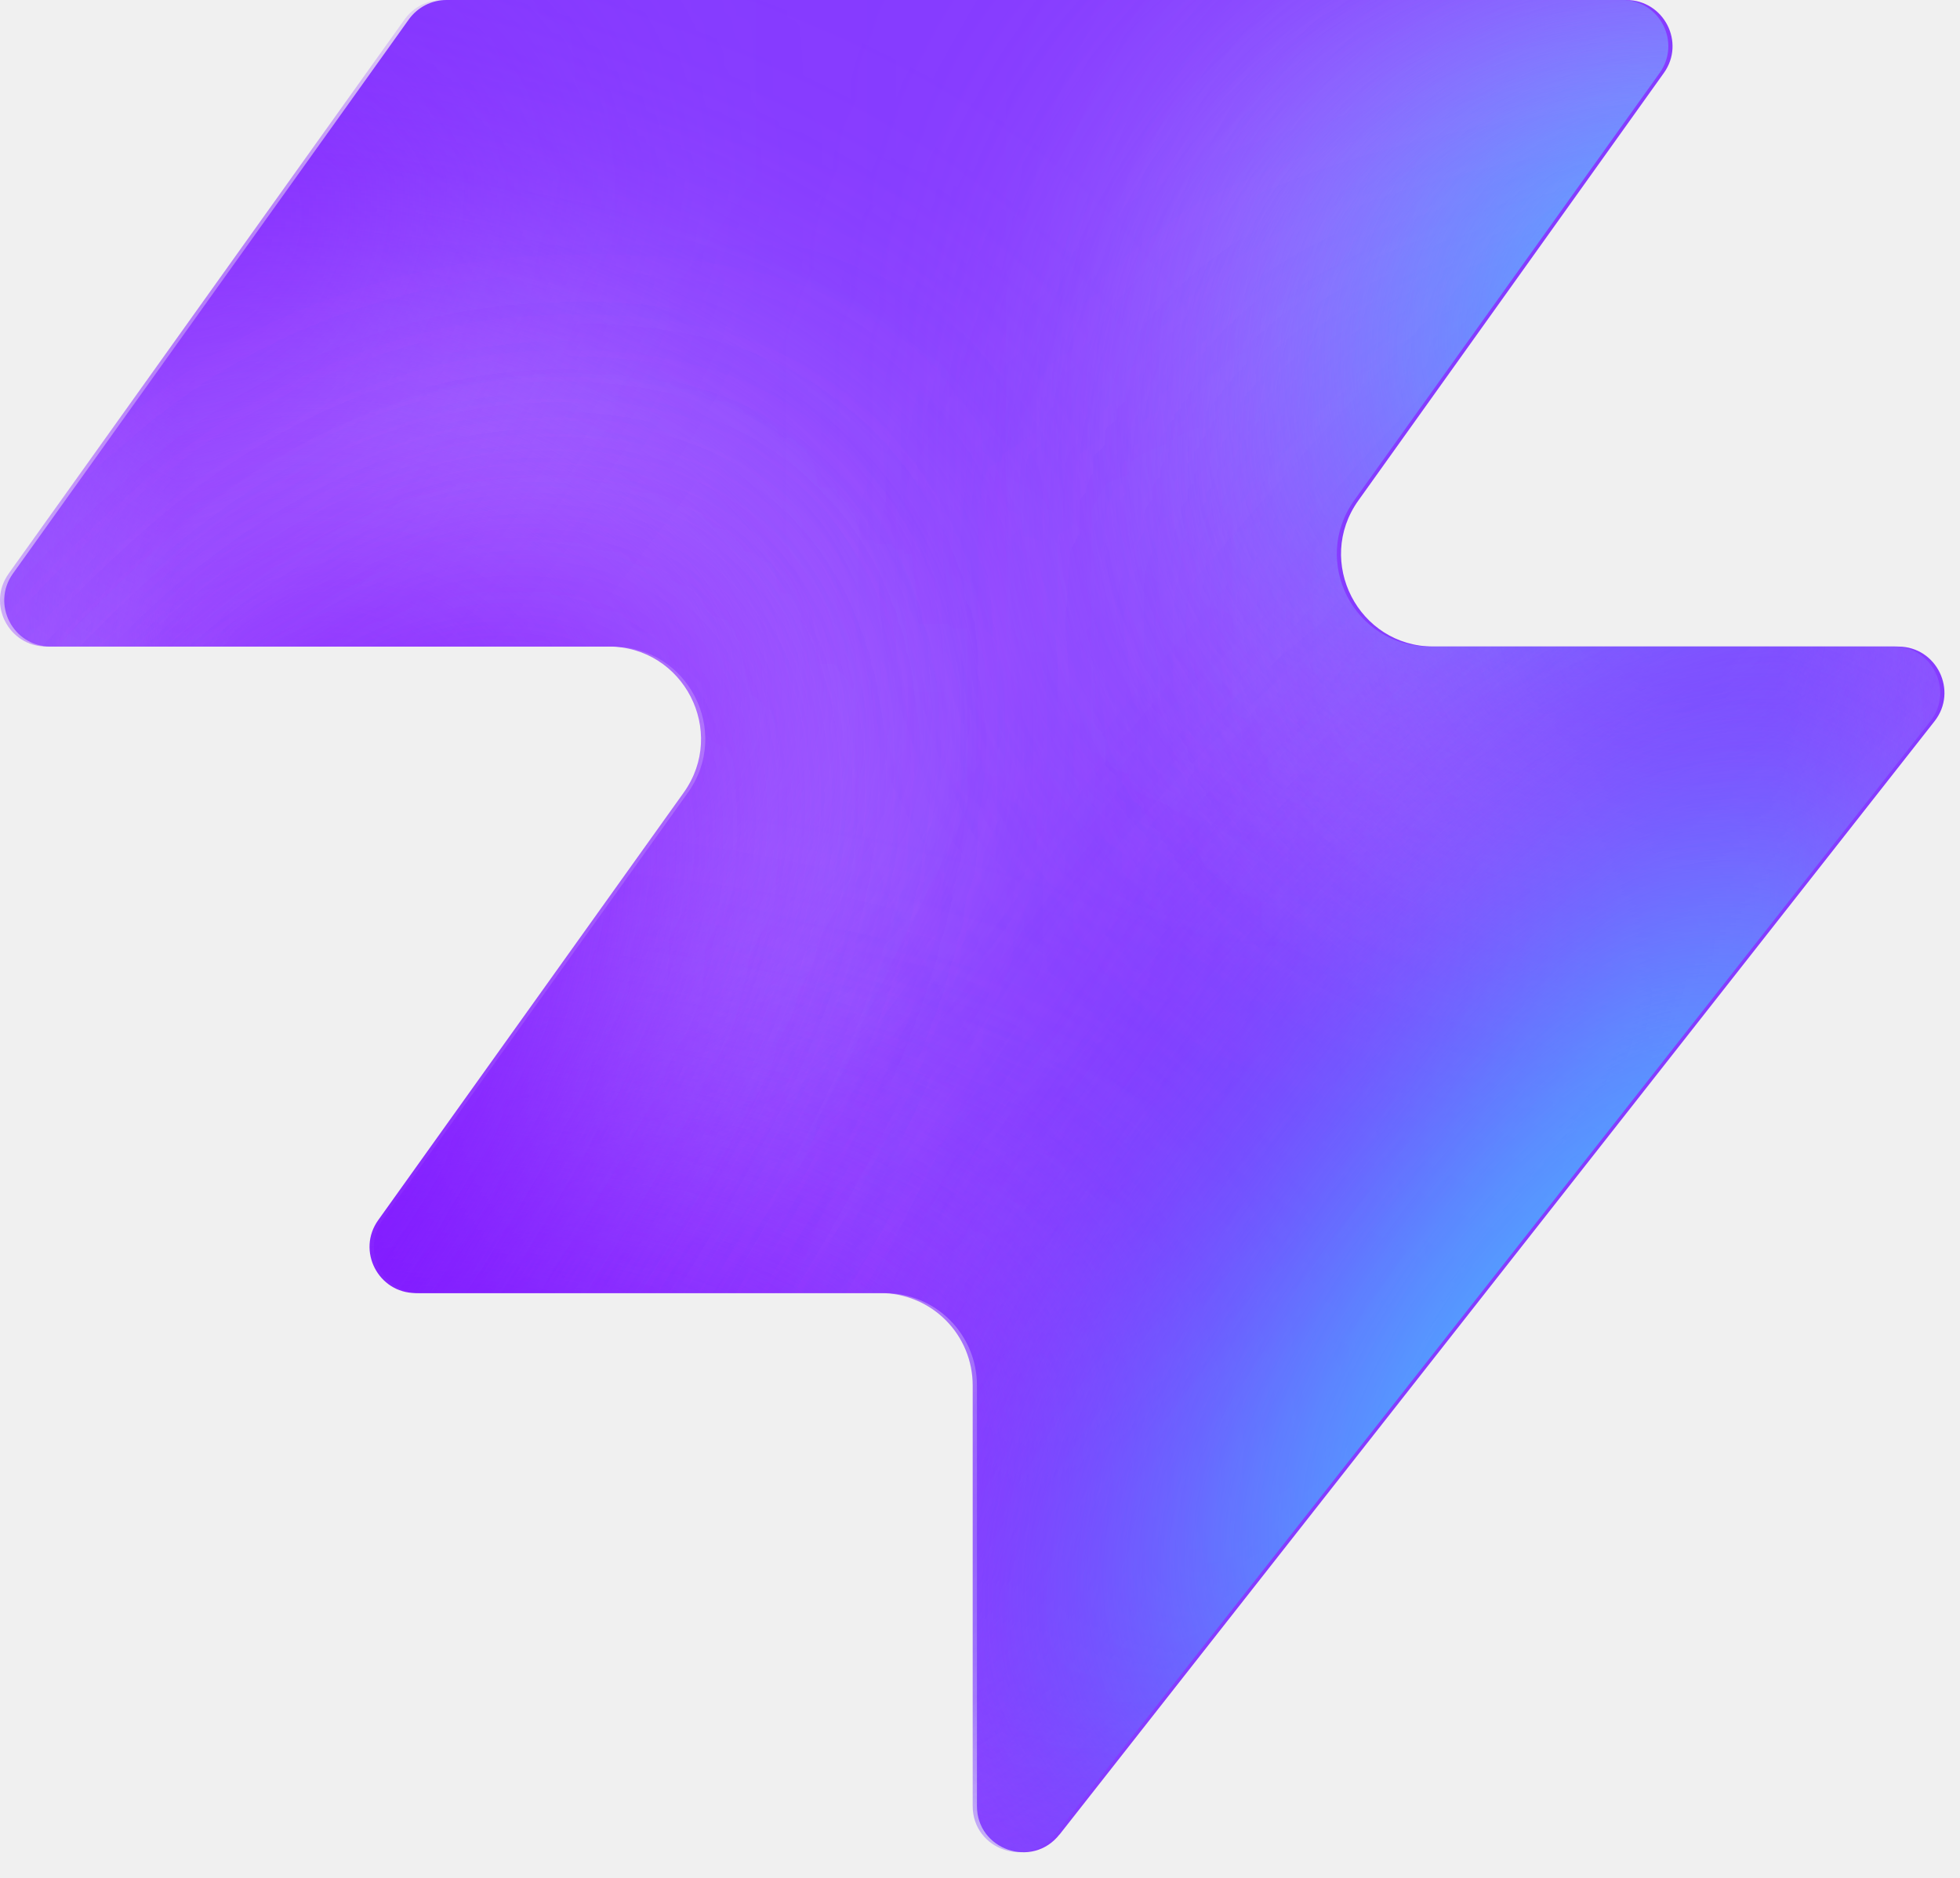
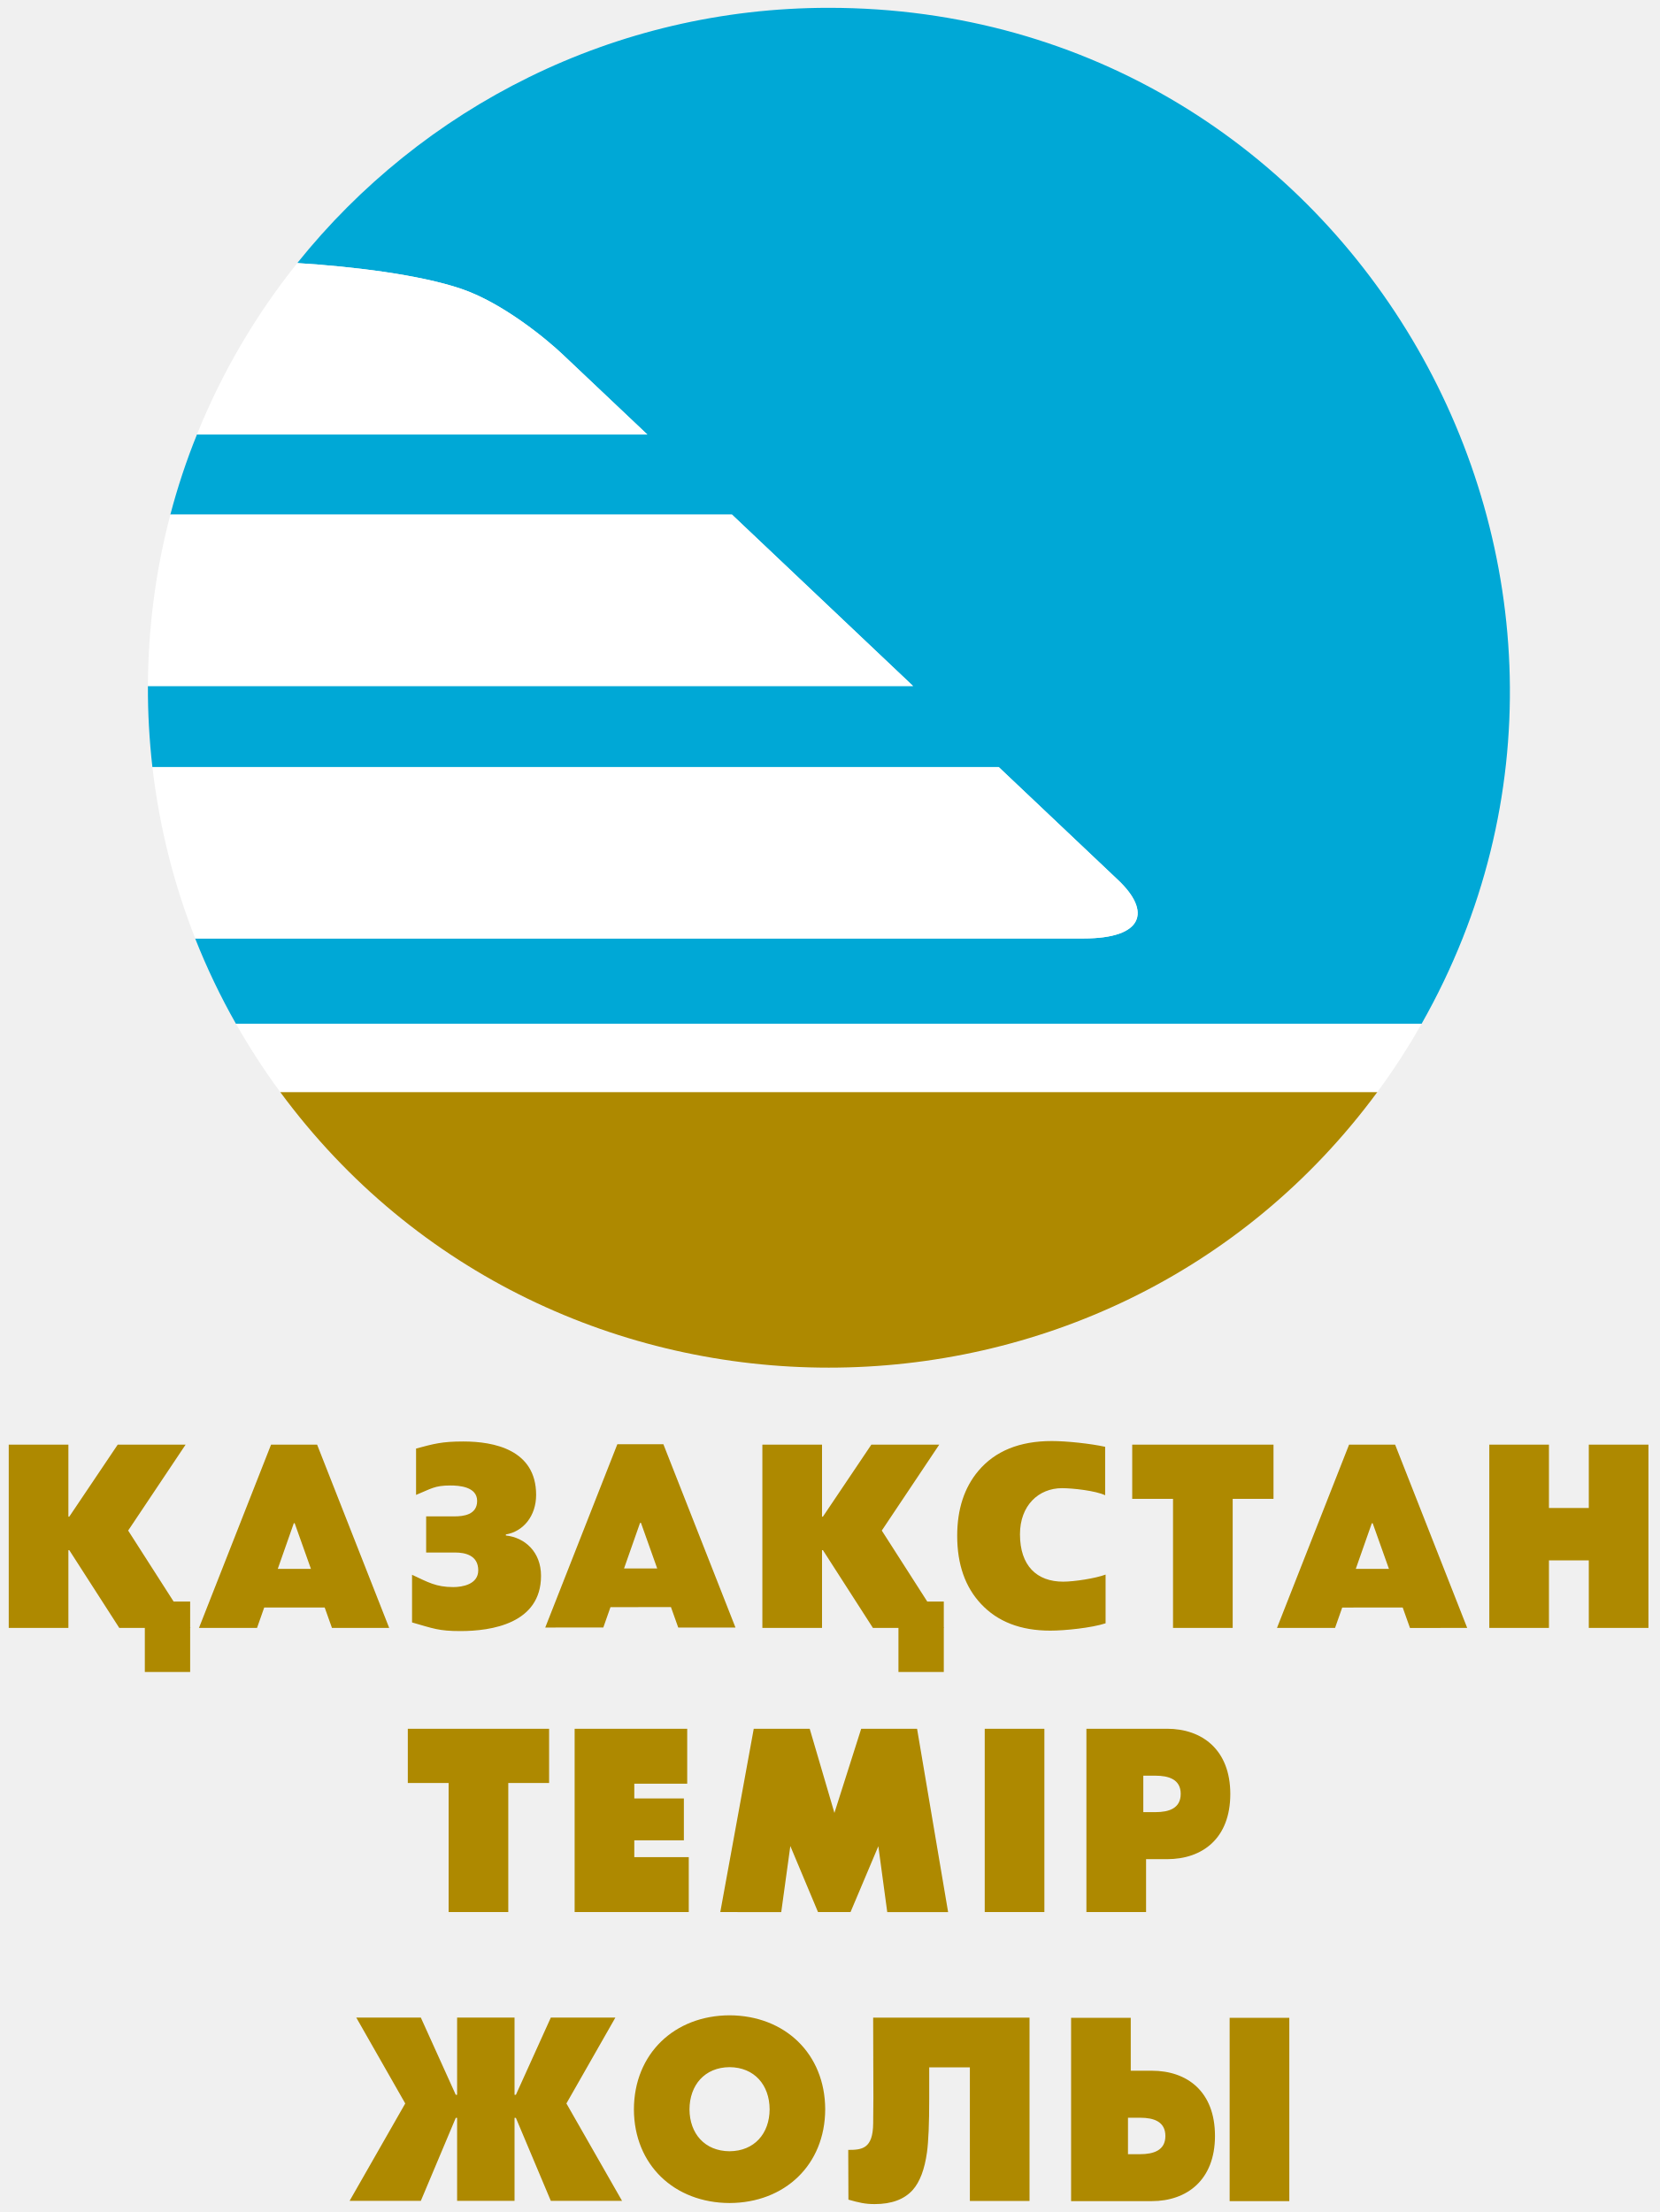
- <svg xmlns="http://www.w3.org/2000/svg" width="48" height="46" fill="none" viewBox="0 0 48 46">
-   <path fill="#863bff" d="M25.946 44.938c-.664.845-2.021.375-2.021-.698V33.937a2.26 2.26 0 0 0-2.262-2.262H10.287c-.92 0-1.456-1.04-.92-1.788l7.48-10.471c1.07-1.497 0-3.578-1.842-3.578H1.237c-.92 0-1.456-1.04-.92-1.788L10.013.474c.214-.297.556-.474.92-.474h28.894c.92 0 1.456 1.04.92 1.788l-7.48 10.471c-1.07 1.498 0 3.579 1.842 3.579h11.377c.943 0 1.473 1.088.89 1.83L25.947 44.94z" style="fill:#863bff;fill:color(display-p3 .525 .23 1);fill-opacity:1" />
-   <mask id="a" width="48" height="46" x="0" y="0" maskUnits="userSpaceOnUse" style="mask-type:alpha">
-     <path fill="#000" d="M25.842 44.938c-.664.844-2.021.375-2.021-.698V33.937a2.26 2.26 0 0 0-2.262-2.262H10.183c-.92 0-1.456-1.04-.92-1.788l7.48-10.471c1.07-1.498 0-3.579-1.842-3.579H1.133c-.92 0-1.456-1.04-.92-1.787L9.91.473c.214-.297.556-.474.92-.474h28.894c.92 0 1.456 1.04.92 1.788l-7.48 10.471c-1.07 1.498 0 3.578 1.842 3.578h11.377c.943 0 1.473 1.088.89 1.832L25.843 44.94z" style="fill:#000;fill-opacity:1" />
-   </mask>
-   <g mask="url(#a)">
-     <g filter="url(#b)">
-       <ellipse cx="5.508" cy="14.704" fill="#ede6ff" rx="5.508" ry="14.704" style="fill:#ede6ff;fill:color(display-p3 .927 .903 1);fill-opacity:1" transform="matrix(.00324 1 1 -.00324 -4.47 31.516)" />
-     </g>
-     <g filter="url(#c)">
-       <ellipse cx="10.399" cy="29.851" fill="#ede6ff" rx="10.399" ry="29.851" style="fill:#ede6ff;fill:color(display-p3 .927 .903 1);fill-opacity:1" transform="matrix(.00324 1 1 -.00324 -39.328 7.883)" />
-     </g>
-     <g filter="url(#d)">
-       <ellipse cx="5.508" cy="30.487" fill="#7e14ff" rx="5.508" ry="30.487" style="fill:#7e14ff;fill:color(display-p3 .492 .077 1);fill-opacity:1" transform="rotate(89.814 -25.913 -14.639)scale(1 -1)" />
-     </g>
-     <g filter="url(#e)">
-       <ellipse cx="5.508" cy="30.599" fill="#7e14ff" rx="5.508" ry="30.599" style="fill:#7e14ff;fill:color(display-p3 .492 .077 1);fill-opacity:1" transform="rotate(89.814 -32.644 -3.334)scale(1 -1)" />
-     </g>
-     <g filter="url(#f)">
-       <ellipse cx="5.508" cy="30.599" fill="#7e14ff" rx="5.508" ry="30.599" style="fill:#7e14ff;fill:color(display-p3 .492 .077 1);fill-opacity:1" transform="matrix(.00324 1 1 -.00324 -34.34 30.47)" />
-     </g>
-     <g filter="url(#g)">
-       <ellipse cx="14.072" cy="22.078" fill="#ede6ff" rx="14.072" ry="22.078" style="fill:#ede6ff;fill:color(display-p3 .927 .903 1);fill-opacity:1" transform="rotate(93.35 24.506 48.493)scale(-1 1)" />
-     </g>
-     <g filter="url(#h)">
-       <ellipse cx="3.47" cy="21.501" fill="#7e14ff" rx="3.47" ry="21.501" style="fill:#7e14ff;fill:color(display-p3 .492 .077 1);fill-opacity:1" transform="rotate(89.009 28.708 47.59)scale(-1 1)" />
-     </g>
-     <g filter="url(#i)">
-       <ellipse cx="3.47" cy="21.501" fill="#7e14ff" rx="3.47" ry="21.501" style="fill:#7e14ff;fill:color(display-p3 .492 .077 1);fill-opacity:1" transform="rotate(89.009 28.708 47.59)scale(-1 1)" />
-     </g>
-     <g filter="url(#j)">
-       <ellipse cx=".387" cy="8.972" fill="#7e14ff" rx="4.407" ry="29.108" style="fill:#7e14ff;fill:color(display-p3 .492 .077 1);fill-opacity:1" transform="rotate(39.51 .387 8.972)" />
-     </g>
-     <g filter="url(#k)">
-       <ellipse cx="47.523" cy="-6.092" fill="#7e14ff" rx="4.407" ry="29.108" style="fill:#7e14ff;fill:color(display-p3 .492 .077 1);fill-opacity:1" transform="rotate(37.892 47.523 -6.092)" />
-     </g>
-     <g filter="url(#l)">
-       <ellipse cx="41.412" cy="6.333" fill="#47bfff" rx="5.971" ry="9.665" style="fill:#47bfff;fill:color(display-p3 .28 .748 1);fill-opacity:1" transform="rotate(37.892 41.412 6.333)" />
-     </g>
-     <g filter="url(#m)">
-       <ellipse cx="-1.879" cy="38.332" fill="#7e14ff" rx="4.407" ry="29.108" style="fill:#7e14ff;fill:color(display-p3 .492 .077 1);fill-opacity:1" transform="rotate(37.892 -1.88 38.332)" />
-     </g>
-     <g filter="url(#n)">
-       <ellipse cx="-1.879" cy="38.332" fill="#7e14ff" rx="4.407" ry="29.108" style="fill:#7e14ff;fill:color(display-p3 .492 .077 1);fill-opacity:1" transform="rotate(37.892 -1.88 38.332)" />
-     </g>
-     <g filter="url(#o)">
-       <ellipse cx="35.651" cy="29.907" fill="#7e14ff" rx="4.407" ry="29.108" style="fill:#7e14ff;fill:color(display-p3 .492 .077 1);fill-opacity:1" transform="rotate(37.892 35.651 29.907)" />
-     </g>
-     <g filter="url(#p)">
-       <ellipse cx="38.418" cy="32.4" fill="#47bfff" rx="5.971" ry="15.297" style="fill:#47bfff;fill:color(display-p3 .28 .748 1);fill-opacity:1" transform="rotate(37.892 38.418 32.4)" />
+ <svg xmlns="http://www.w3.org/2000/svg" xml:space="preserve" width="225px" height="300px" style="shape-rendering:geometricPrecision; text-rendering:geometricPrecision; image-rendering:optimizeQuality; fill-rule:evenodd; clip-rule:evenodd" viewBox="0 0 225 300.449">
+   <defs>
+     <style type="text/css">
+    
+     .fil2 {fill:#00A8D6}
+     .fil1 {fill:#AE8900}
+     .fil3 {fill:white}
+     .fil0 {fill:#AE8900;fill-rule:nonzero}
+    
+   </style>
+   </defs>
+   <g id="Слой_x0020_1">
+     <path class="fil0" d="M164.847 290.115c0,5.993 -3.823,8.857 -8.587,8.857l-10.955 0 0 -24.898 8.102 0 0 7.185 2.853 0c4.801,0 8.587,2.814 8.587,8.857zm2.081 -46.447c0,-5.993 -3.823,-8.857 -8.587,-8.857l-10.955 0 0 24.898 8.102 0 0 -7.185 2.853 0c4.801,0 8.587,-2.814 8.587,-8.857zm-6.737 -0.008c0,1.956 -1.587,2.476 -3.416,2.476l-1.663 0 0 -4.951 1.633 0c1.817,0 3.447,0.496 3.447,2.476zm-66.814 16.05l-15.5 0 0 -24.898 15.289 0 0 7.461 -7.186 0 0 2.001 6.733 0 0 5.691 -6.733 0 0 2.285 7.398 0 0 7.46zm81.565 39.262l-8.103 0 0 -24.898 8.103 0 0 24.898zm-35.282 -0.025l-8.103 0 0 -18.14 -5.522 0 0 4.269c0,3.367 -0.101,5.786 -0.302,7.256 -0.323,2.324 -0.968,4.031 -1.935,5.122 -1.149,1.281 -2.872,1.921 -5.17,1.921 -1.31,0 -2.135,-0.201 -3.566,-0.605l-0.025 -6.756c1.854,0 3.359,-0.136 3.387,-3.609l0.028 -3.471 -0.031 -10.884 21.238 0 0 24.898zm-40.742 -25.214c7.495,0.029 12.968,5.201 12.991,12.769 -0.024,7.562 -5.512,12.704 -12.991,12.728 -7.479,-0.024 -12.968,-5.166 -12.991,-12.728 0.028,-7.558 5.503,-12.741 12.991,-12.769zm0 18.464c3.37,-0.02 5.424,-2.4 5.442,-5.693 -0.013,-3.299 -2.059,-5.707 -5.442,-5.729 -3.38,0.024 -5.424,2.44 -5.442,5.733 0.022,3.293 2.072,5.668 5.442,5.69zm42.759 -32.487l-8.102 0 0 -24.898 8.102 0 0 24.898zm-13.076 0.004c-2.755,0.001 -5.51,0.003 -8.265,0.004l-1.21 -8.954 -3.778 8.947c-1.455,0.005 -2.961,-0.005 -4.416,0l-3.76 -8.968 -1.235 8.972c-2.759,-0.001 -5.519,-0.003 -8.278,-0.004l4.544 -24.898c2.534,0 5.068,0 7.601,0l3.356 11.428 3.636 -11.428c2.53,0 5.06,0 7.59,0l4.216 24.902zm-54.192 -17.539l-5.544 0 0 17.536 -8.103 0 0 -17.536 -5.543 0 0 -7.363 19.19 0 0 7.363zm124.695 -21.057l-7.773 0.001 -0.988 -2.776 -8.215 0.004 -0.973 2.768 -7.887 0.003 9.792 -24.898 6.253 0 9.791 24.898zm-10.629 -8.021l-2.207 -6.198 -0.121 0 -2.177 6.198 4.505 0zm-88.754 7.966l-7.773 0.001 -0.988 -2.776 -8.215 0.004 -0.973 2.768 -7.887 0.003 9.792 -24.898 6.253 0 9.791 24.898zm-10.629 -8.021l-2.207 -6.198 -0.121 0 -2.177 6.198 4.505 0zm38.923 4.492l-2.245 0 -6.176 -9.643 7.805 -11.672 -9.221 0 -6.58 9.782 -0.121 0 0 -9.782 -8.102 0 0 24.898 8.102 0 0 -10.564 0.121 0 6.792 10.564 3.468 0 0 5.986 6.158 0 0 -5.986 0.049 0 -0.049 -0.077 0 -3.506zm95.705 3.583l-8.102 0 0 -9.177 -5.412 0 0 9.177 -8.102 0 0 -24.898 8.102 0 0 8.608 5.412 0 0 -8.608 8.102 0 0 24.898zm-50.924 -17.536l-5.544 0 0 17.536 -8.103 0 0 -17.536 -5.543 0 0 -7.363 19.19 0 0 7.363zm-22.806 16.907c-1.911,0.625 -5.53,0.996 -7.516,0.996 -4.011,0 -7.145,-1.209 -9.403,-3.628 -2.157,-2.3 -3.235,-5.383 -3.235,-9.248 0,-3.604 0.957,-6.544 2.872,-8.821 2.278,-2.704 5.603,-4.055 9.977,-4.055 2.035,0 5.271,0.349 7.245,0.782l0 6.58c-1.329,-0.625 -4.424,-0.96 -5.854,-0.96 -3.193,0 -5.714,2.36 -5.714,6.26 0,4.288 2.292,6.438 5.865,6.438 1.489,0 4.353,-0.438 5.763,-0.96l0 6.616zm-124.332 -2.954l-2.245 0 -6.176 -9.643 7.805 -11.672 -9.221 0 -6.58 9.782 -0.121 0 0 -9.782 -8.102 0 0 24.898 8.102 0 0 -10.564 0.121 0 6.792 10.564 3.468 0 0 5.986 6.158 0 0 -5.986 0.049 0 -0.049 -0.077 0 -3.506zm47.654 -3.496c0,6.492 -6.746,7.505 -10.945,7.505 -2.954,0 -3.709,-0.355 -6.572,-1.173l0 -6.473c2.178,1.015 3.26,1.671 5.605,1.671 1.224,0 3.386,-0.361 3.386,-2.276 0,-2.026 -1.754,-2.419 -3.144,-2.419l-3.931 0 0 -4.908 3.84 0c1.216,0 3.084,-0.207 3.084,-2.098 0,-1.931 -2.434,-2.099 -3.628,-2.099 -2.176,0 -2.614,0.447 -4.667,1.281l0 -6.296c2.399,-0.64 3.478,-0.961 6.421,-0.961 4.125,0 9.886,1.093 9.886,7.256 0,2.856 -1.741,4.978 -4.112,5.37l0 0.142c2.584,0.277 4.777,2.233 4.777,5.478zm-20.621 7.078l-7.773 0.001 -0.988 -2.776 -8.215 0.004 -0.973 2.768 -7.887 0.003 9.792 -24.898 6.253 0 9.791 24.898zm-10.629 -8.021l-2.207 -6.198 -0.121 0 -2.177 6.198 4.505 0zm42.257 85.843l-9.675 0 -4.747 -11.276 -0.181 0 0 11.276 -7.801 0 0 -11.276 -0.181 0 -4.747 11.276 -9.675 0 7.559 -13.231 -6.652 -11.667 8.768 0 4.747 10.493 0.181 0 0 -10.493 7.801 0 0 10.493 0.181 0 4.747 -10.493 8.768 0 -6.652 11.667 7.558 13.231zm73.791 -8.817c0,-1.956 -1.587,-2.476 -3.416,-2.476l-1.663 0 0 4.951 1.633 0c1.817,0 3.447,-0.496 3.447,-2.476z" />
+     <g id="_238779904">
+       <path id="_237264856" class="fil1" d="M186.899 148.327l-149.009 0c36.771,49.914 112.243,49.914 149.009,0z" />
+       <path id="_238781656" class="fil2" d="M22.97 69.895l76.27 0 24.601 23.282 -103.919 0c-0.021,3.663 0.193,7.367 0.607,11.009l114.94 0 16.224 15.355c4.512,4.264 3.466,7.927 -4.673,7.927l-120.683 0c1.581,4.006 3.435,7.883 5.538,11.585l161.036 0c34.382,-60.684 -9.08,-137.991 -80.521,-137.991 -29.197,0 -55.238,13.529 -72.184,34.668 7.705,0.475 16.678,1.591 22.29,3.502 5.628,1.91 11.58,6.84 13.787,8.927l11.469 10.852 -61.169 0c-1.428,3.527 -2.635,7.161 -3.615,10.884l0 -0z" />
+       <path id="_238781872" class="fil3" d="M192.912 139.052l-161.036 0c1.824,3.214 3.831,6.315 6.013,9.277l149.009 -0.002c2.188,-2.96 4.19,-6.057 6.013,-9.275l0 0 0 0 0 0 0.001 0zm-130.417 -99.816c-5.608,-1.91 -14.587,-3.021 -22.29,-3.502 -5.608,6.997 -10.226,14.834 -13.63,23.287l61.175 0 -11.475 -10.852c-2.194,-2.099 -8.152,-7.014 -13.78,-8.933l0 0 0 0 0 0zm36.752 30.659l-76.276 0c-1.961,7.438 -3.017,15.238 -3.051,23.282l103.917 0 -24.59 -23.282 0 0 0 0 0 0 -0 0zm36.225 34.29l-114.94 0c0.934,8.125 2.92,15.935 5.815,23.282l120.681 0c8.129,0 9.179,-3.668 4.673,-7.927l-16.227 -15.355z" />
    </g>
  </g>
-   <defs>
-     <filter id="b" width="60.045" height="41.654" x="-19.77" y="16.149" color-interpolation-filters="sRGB" filterUnits="userSpaceOnUse">
-       <feFlood flood-opacity="0" result="BackgroundImageFix" />
-       <feBlend in="SourceGraphic" in2="BackgroundImageFix" result="shape" />
-       <feGaussianBlur result="effect1_foregroundBlur_2002_17158" stdDeviation="7.659" />
-     </filter>
-     <filter id="c" width="90.34" height="51.437" x="-54.613" y="-7.533" color-interpolation-filters="sRGB" filterUnits="userSpaceOnUse">
-       <feFlood flood-opacity="0" result="BackgroundImageFix" />
-       <feBlend in="SourceGraphic" in2="BackgroundImageFix" result="shape" />
-       <feGaussianBlur result="effect1_foregroundBlur_2002_17158" stdDeviation="7.659" />
-     </filter>
-     <filter id="d" width="79.355" height="29.4" x="-49.64" y="2.03" color-interpolation-filters="sRGB" filterUnits="userSpaceOnUse">
-       <feFlood flood-opacity="0" result="BackgroundImageFix" />
-       <feBlend in="SourceGraphic" in2="BackgroundImageFix" result="shape" />
-       <feGaussianBlur result="effect1_foregroundBlur_2002_17158" stdDeviation="4.596" />
-     </filter>
-     <filter id="e" width="79.579" height="29.4" x="-45.045" y="20.029" color-interpolation-filters="sRGB" filterUnits="userSpaceOnUse">
-       <feFlood flood-opacity="0" result="BackgroundImageFix" />
-       <feBlend in="SourceGraphic" in2="BackgroundImageFix" result="shape" />
-       <feGaussianBlur result="effect1_foregroundBlur_2002_17158" stdDeviation="4.596" />
-     </filter>
-     <filter id="f" width="79.579" height="29.4" x="-43.513" y="21.178" color-interpolation-filters="sRGB" filterUnits="userSpaceOnUse">
-       <feFlood flood-opacity="0" result="BackgroundImageFix" />
-       <feBlend in="SourceGraphic" in2="BackgroundImageFix" result="shape" />
-       <feGaussianBlur result="effect1_foregroundBlur_2002_17158" stdDeviation="4.596" />
-     </filter>
-     <filter id="g" width="74.749" height="58.852" x="15.756" y="-17.901" color-interpolation-filters="sRGB" filterUnits="userSpaceOnUse">
-       <feFlood flood-opacity="0" result="BackgroundImageFix" />
-       <feBlend in="SourceGraphic" in2="BackgroundImageFix" result="shape" />
-       <feGaussianBlur result="effect1_foregroundBlur_2002_17158" stdDeviation="7.659" />
-     </filter>
-     <filter id="h" width="61.377" height="25.362" x="23.548" y="2.284" color-interpolation-filters="sRGB" filterUnits="userSpaceOnUse">
-       <feFlood flood-opacity="0" result="BackgroundImageFix" />
-       <feBlend in="SourceGraphic" in2="BackgroundImageFix" result="shape" />
-       <feGaussianBlur result="effect1_foregroundBlur_2002_17158" stdDeviation="4.596" />
-     </filter>
-     <filter id="i" width="61.377" height="25.362" x="23.548" y="2.284" color-interpolation-filters="sRGB" filterUnits="userSpaceOnUse">
-       <feFlood flood-opacity="0" result="BackgroundImageFix" />
-       <feBlend in="SourceGraphic" in2="BackgroundImageFix" result="shape" />
-       <feGaussianBlur result="effect1_foregroundBlur_2002_17158" stdDeviation="4.596" />
-     </filter>
-     <filter id="j" width="56.045" height="63.649" x="-27.636" y="-22.853" color-interpolation-filters="sRGB" filterUnits="userSpaceOnUse">
-       <feFlood flood-opacity="0" result="BackgroundImageFix" />
-       <feBlend in="SourceGraphic" in2="BackgroundImageFix" result="shape" />
-       <feGaussianBlur result="effect1_foregroundBlur_2002_17158" stdDeviation="4.596" />
-     </filter>
-     <filter id="k" width="54.814" height="64.646" x="20.116" y="-38.415" color-interpolation-filters="sRGB" filterUnits="userSpaceOnUse">
-       <feFlood flood-opacity="0" result="BackgroundImageFix" />
-       <feBlend in="SourceGraphic" in2="BackgroundImageFix" result="shape" />
-       <feGaussianBlur result="effect1_foregroundBlur_2002_17158" stdDeviation="4.596" />
-     </filter>
-     <filter id="l" width="33.541" height="35.313" x="24.641" y="-11.323" color-interpolation-filters="sRGB" filterUnits="userSpaceOnUse">
-       <feFlood flood-opacity="0" result="BackgroundImageFix" />
-       <feBlend in="SourceGraphic" in2="BackgroundImageFix" result="shape" />
-       <feGaussianBlur result="effect1_foregroundBlur_2002_17158" stdDeviation="4.596" />
-     </filter>
-     <filter id="m" width="54.814" height="64.646" x="-29.286" y="6.009" color-interpolation-filters="sRGB" filterUnits="userSpaceOnUse">
-       <feFlood flood-opacity="0" result="BackgroundImageFix" />
-       <feBlend in="SourceGraphic" in2="BackgroundImageFix" result="shape" />
-       <feGaussianBlur result="effect1_foregroundBlur_2002_17158" stdDeviation="4.596" />
-     </filter>
-     <filter id="n" width="54.814" height="64.646" x="-29.286" y="6.009" color-interpolation-filters="sRGB" filterUnits="userSpaceOnUse">
-       <feFlood flood-opacity="0" result="BackgroundImageFix" />
-       <feBlend in="SourceGraphic" in2="BackgroundImageFix" result="shape" />
-       <feGaussianBlur result="effect1_foregroundBlur_2002_17158" stdDeviation="4.596" />
-     </filter>
-     <filter id="o" width="54.814" height="64.646" x="8.244" y="-2.416" color-interpolation-filters="sRGB" filterUnits="userSpaceOnUse">
-       <feFlood flood-opacity="0" result="BackgroundImageFix" />
-       <feBlend in="SourceGraphic" in2="BackgroundImageFix" result="shape" />
-       <feGaussianBlur result="effect1_foregroundBlur_2002_17158" stdDeviation="4.596" />
-     </filter>
-     <filter id="p" width="39.409" height="43.623" x="18.713" y="10.588" color-interpolation-filters="sRGB" filterUnits="userSpaceOnUse">
-       <feFlood flood-opacity="0" result="BackgroundImageFix" />
-       <feBlend in="SourceGraphic" in2="BackgroundImageFix" result="shape" />
-       <feGaussianBlur result="effect1_foregroundBlur_2002_17158" stdDeviation="4.596" />
-     </filter>
-   </defs>
</svg>
